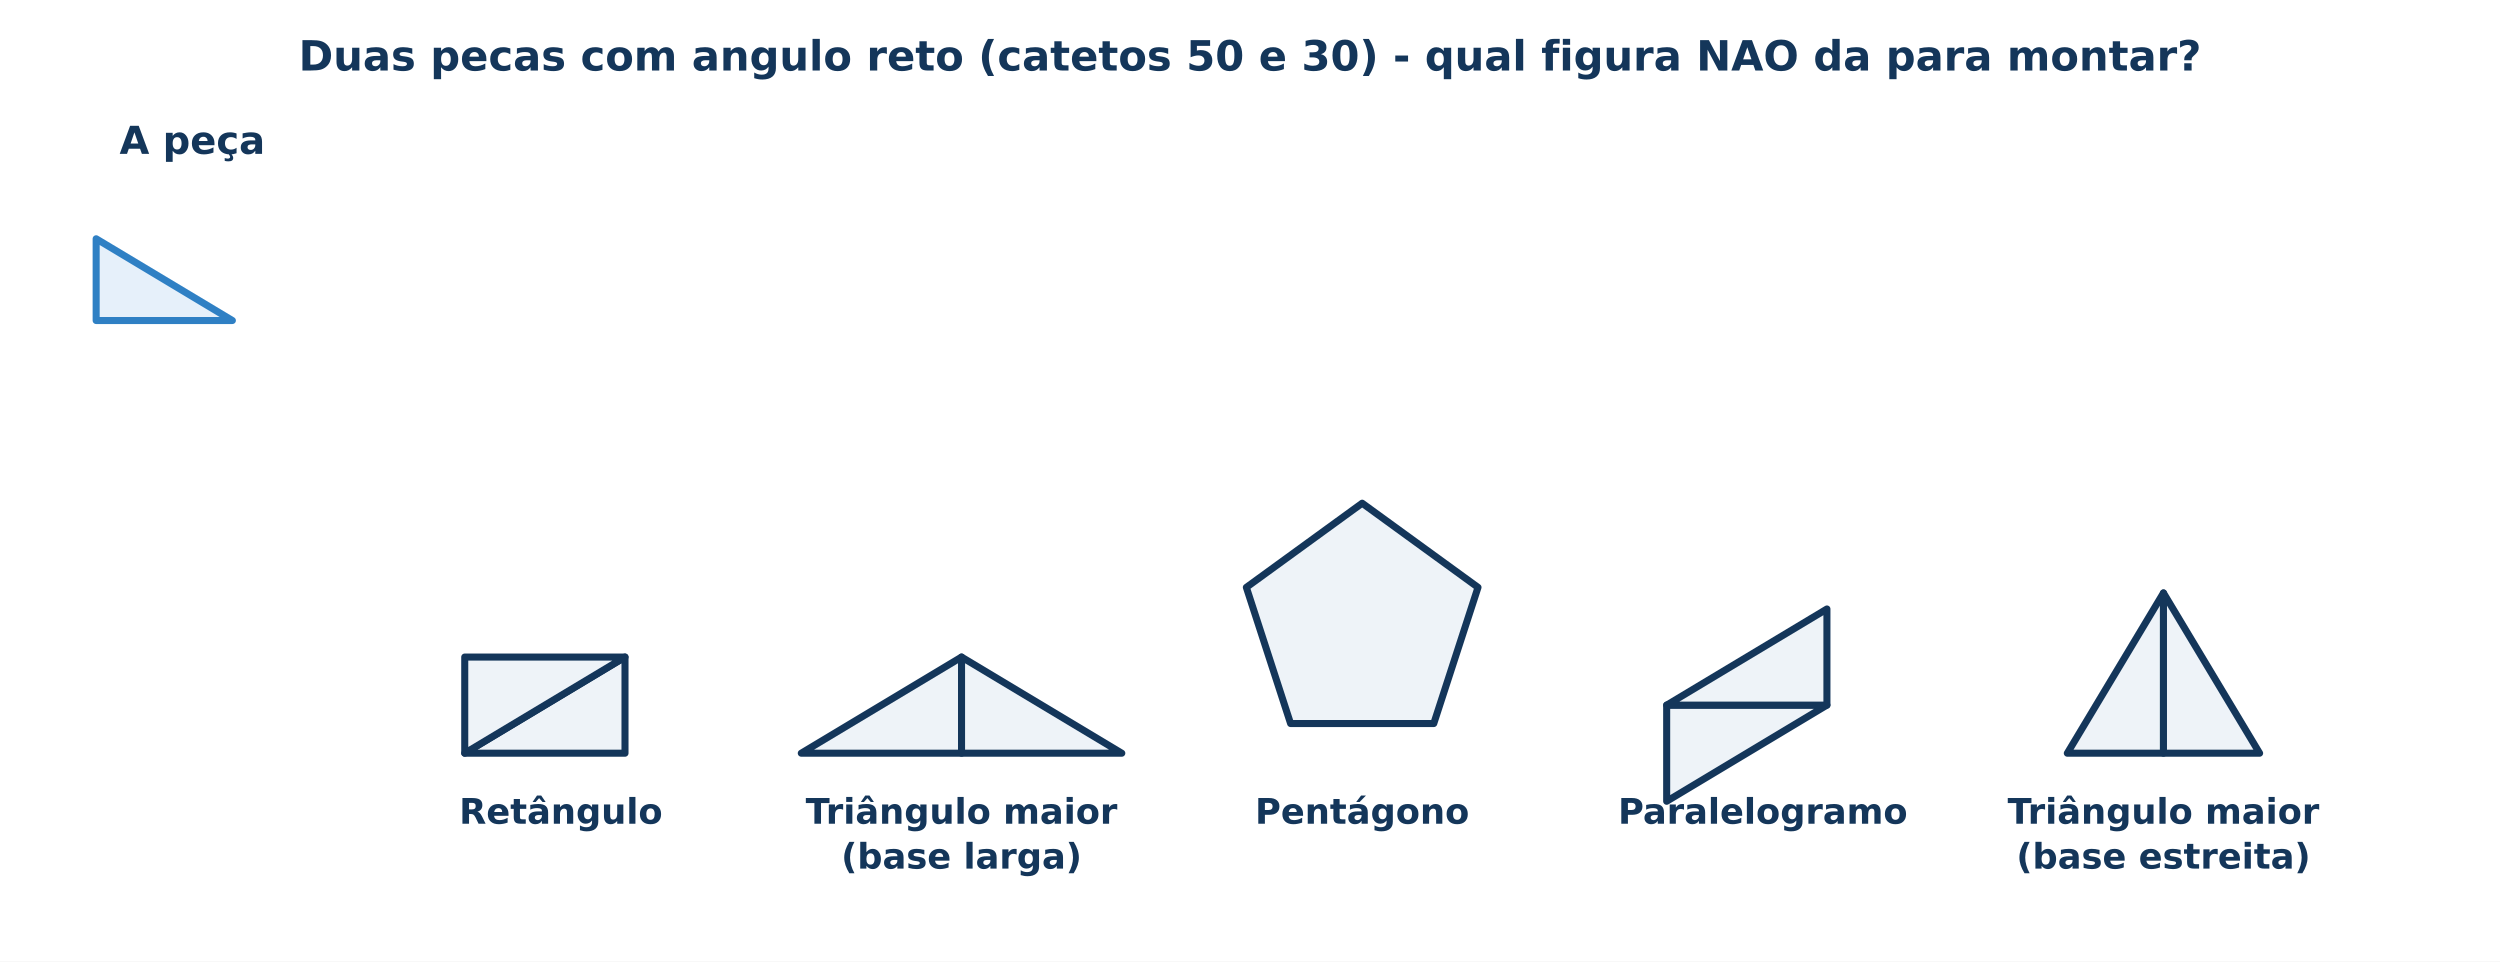
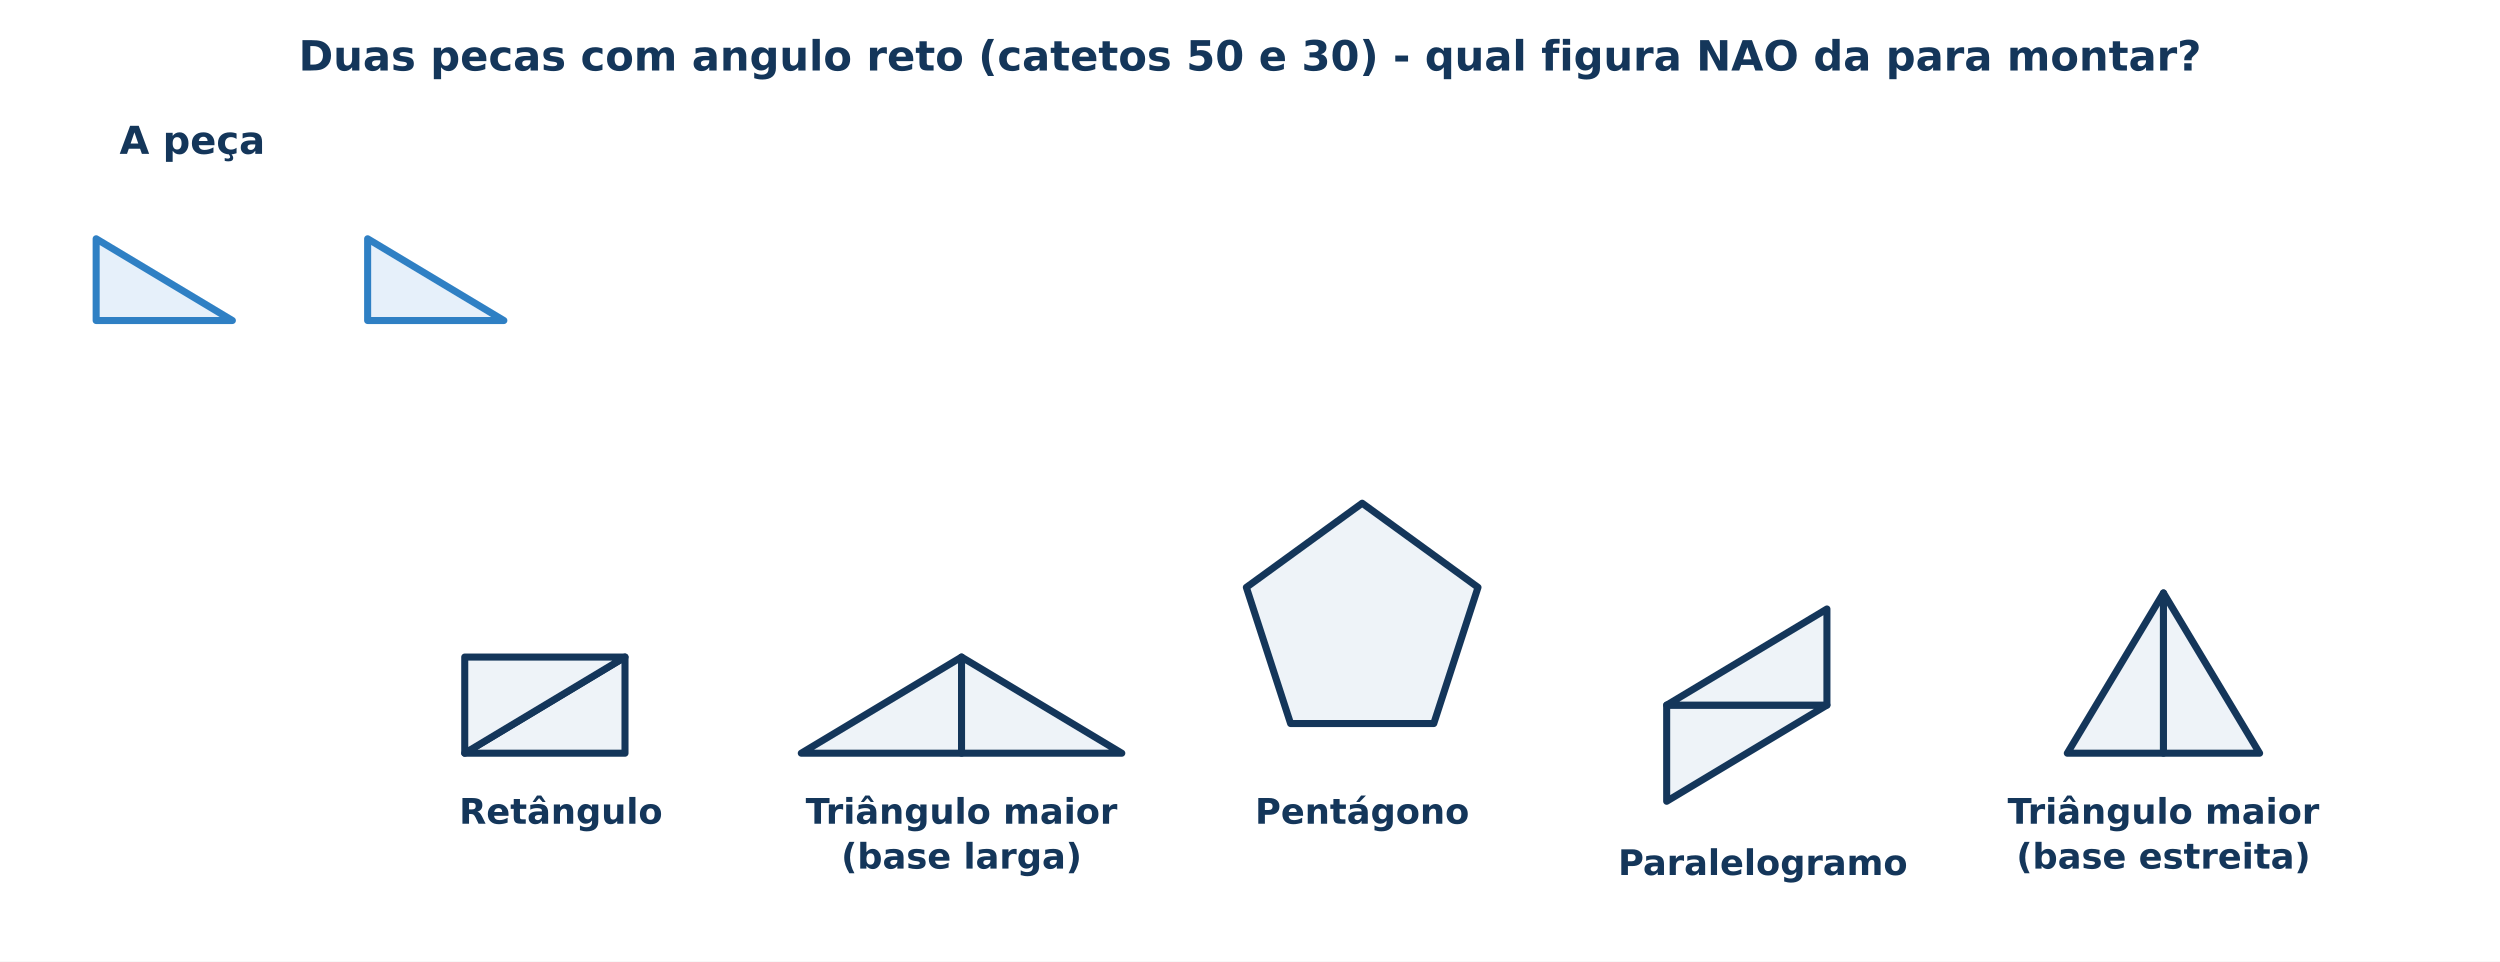
- <svg xmlns="http://www.w3.org/2000/svg" viewBox="0 0 780 300">
-   <rect width="780" height="300" fill="white" />
-   <text x="390.0" y="22" font-family="DejaVu Sans" font-size="13" font-weight="bold" fill="#14365A" text-anchor="middle">Duas pecas com angulo reto (catetos 50 e 30) - qual figura NAO da para montar?</text>
-   <text x="60" y="48" font-family="DejaVu Sans" font-size="12" font-weight="bold" fill="#14365A" text-anchor="middle">A peça</text>
-   <polygon points="30,100 72.5,100 30,74.5" fill="#E6F0FA" stroke="#2F80C4" stroke-width="2.2" stroke-linejoin="round" stroke-linecap="round" />
-   <polygon points="145,235 195,235 195,205" fill="#EEF3F8" stroke="#14365A" stroke-width="2.2" stroke-linejoin="round" stroke-linecap="round" />
-   <polygon points="145,235 195,205 145,205" fill="#EEF3F8" stroke="#14365A" stroke-width="2.2" stroke-linejoin="round" stroke-linecap="round" />
-   <text x="175" y="257" font-family="DejaVu Sans" font-size="11" font-weight="bold" fill="#14365A" text-anchor="middle">Retângulo</text>
-   <polygon points="250,235 300,235 300,205" fill="#EEF3F8" stroke="#14365A" stroke-width="2.2" stroke-linejoin="round" stroke-linecap="round" />
-   <polygon points="300,235 350,235 300,205" fill="#EEF3F8" stroke="#14365A" stroke-width="2.2" stroke-linejoin="round" stroke-linecap="round" />
-   <text x="300" y="257" font-family="DejaVu Sans" font-size="11" font-weight="bold" fill="#14365A" text-anchor="middle">Triângulo maior</text>
-   <text x="300" y="271" font-family="DejaVu Sans" font-size="11" font-weight="bold" fill="#14365A" text-anchor="middle">(base larga)</text>
-   <polygon points="425.0,157.0 461.14,183.257 447.336,225.743 402.664,225.743 388.86,183.257" fill="#EEF3F8" stroke="#14365A" stroke-width="2.2" stroke-linejoin="round" stroke-linecap="round" />
-   <text x="425" y="257" font-family="DejaVu Sans" font-size="11" font-weight="bold" fill="#14365A" text-anchor="middle">Pentágono</text>
-   <polygon points="520,250 520,220 570,220" fill="#EEF3F8" stroke="#14365A" stroke-width="2.2" stroke-linejoin="round" stroke-linecap="round" />
-   <polygon points="570,220 520,220 570,190" fill="#EEF3F8" stroke="#14365A" stroke-width="2.2" stroke-linejoin="round" stroke-linecap="round" />
-   <text x="550" y="257" font-family="DejaVu Sans" font-size="11" font-weight="bold" fill="#14365A" text-anchor="middle">Paralelogramo</text>
-   <polygon points="645,235 675,235 675,185" fill="#EEF3F8" stroke="#14365A" stroke-width="2.2" stroke-linejoin="round" stroke-linecap="round" />
-   <polygon points="675,235 705,235 675,185" fill="#EEF3F8" stroke="#14365A" stroke-width="2.2" stroke-linejoin="round" stroke-linecap="round" />
-   <text x="675" y="257" font-family="DejaVu Sans" font-size="11" font-weight="bold" fill="#14365A" text-anchor="middle">Triângulo maior</text>
-   <text x="675" y="271" font-family="DejaVu Sans" font-size="11" font-weight="bold" fill="#14365A" text-anchor="middle">(base estreita)</text>
+ <svg xmlns="http://www.w3.org/2000/svg" viewBox="0 0 780 300" version="1.1" id="svg12">
+   <defs id="defs12" />
+   <rect width="780" height="300" fill="white" id="rect1" />
+   <text x="390.0" y="22" font-family="DejaVu Sans" font-size="13" font-weight="bold" fill="#14365A" text-anchor="middle" id="text1">Duas pecas com angulo reto (catetos 50 e 30) - qual figura NAO da para montar?</text>
+   <text x="60" y="48" font-family="DejaVu Sans" font-size="12" font-weight="bold" fill="#14365A" text-anchor="middle" id="text2">A peça</text>
+   <polygon points="30,100 72.5,100 30,74.5" fill="#E6F0FA" stroke="#2F80C4" stroke-width="2.2" stroke-linejoin="round" stroke-linecap="round" id="polygon2" />
+   <polygon points="30,100 72.5,100 30,74.5 " fill="#e6f0fa" stroke="#2f80c4" stroke-width="2.2" stroke-linejoin="round" stroke-linecap="round" id="polygon2-9" transform="translate(84.69971)" />
+   <polygon points="145,235 195,235 195,205" fill="#EEF3F8" stroke="#14365A" stroke-width="2.2" stroke-linejoin="round" stroke-linecap="round" id="polygon3" />
+   <polygon points="145,235 195,205 145,205" fill="#EEF3F8" stroke="#14365A" stroke-width="2.2" stroke-linejoin="round" stroke-linecap="round" id="polygon4" />
+   <text x="175" y="257" font-family="DejaVu Sans" font-size="11" font-weight="bold" fill="#14365A" text-anchor="middle" id="text4">Retângulo</text>
+   <polygon points="250,235 300,235 300,205" fill="#EEF3F8" stroke="#14365A" stroke-width="2.2" stroke-linejoin="round" stroke-linecap="round" id="polygon5" />
+   <polygon points="300,235 350,235 300,205" fill="#EEF3F8" stroke="#14365A" stroke-width="2.2" stroke-linejoin="round" stroke-linecap="round" id="polygon6" />
+   <text x="300" y="257" font-family="DejaVu Sans" font-size="11" font-weight="bold" fill="#14365A" text-anchor="middle" id="text6">Triângulo maior</text>
+   <text x="300" y="271" font-family="DejaVu Sans" font-size="11" font-weight="bold" fill="#14365A" text-anchor="middle" id="text7">(base larga)</text>
+   <polygon points="425.0,157.0 461.14,183.257 447.336,225.743 402.664,225.743 388.86,183.257" fill="#EEF3F8" stroke="#14365A" stroke-width="2.2" stroke-linejoin="round" stroke-linecap="round" id="polygon7" />
+   <text x="425" y="257" font-family="DejaVu Sans" font-size="11" font-weight="bold" fill="#14365A" text-anchor="middle" id="text8">Pentágono</text>
+   <polygon points="520,250 520,220 570,220" fill="#EEF3F8" stroke="#14365A" stroke-width="2.2" stroke-linejoin="round" stroke-linecap="round" id="polygon8" />
+   <polygon points="570,220 520,220 570,190" fill="#EEF3F8" stroke="#14365A" stroke-width="2.2" stroke-linejoin="round" stroke-linecap="round" id="polygon9" />
+   <text x="550" y="273" font-family="'DejaVu Sans'" font-size="11px" font-weight="bold" fill="#14365a" text-anchor="middle" id="text9">Paralelogramo</text>
+   <polygon points="645,235 675,235 675,185" fill="#EEF3F8" stroke="#14365A" stroke-width="2.2" stroke-linejoin="round" stroke-linecap="round" id="polygon10" />
+   <polygon points="675,235 705,235 675,185" fill="#EEF3F8" stroke="#14365A" stroke-width="2.2" stroke-linejoin="round" stroke-linecap="round" id="polygon11" />
+   <text x="675" y="257" font-family="DejaVu Sans" font-size="11" font-weight="bold" fill="#14365A" text-anchor="middle" id="text11">Triângulo maior</text>
+   <text x="675" y="271" font-family="DejaVu Sans" font-size="11" font-weight="bold" fill="#14365A" text-anchor="middle" id="text12">(base estreita)</text>
</svg>
